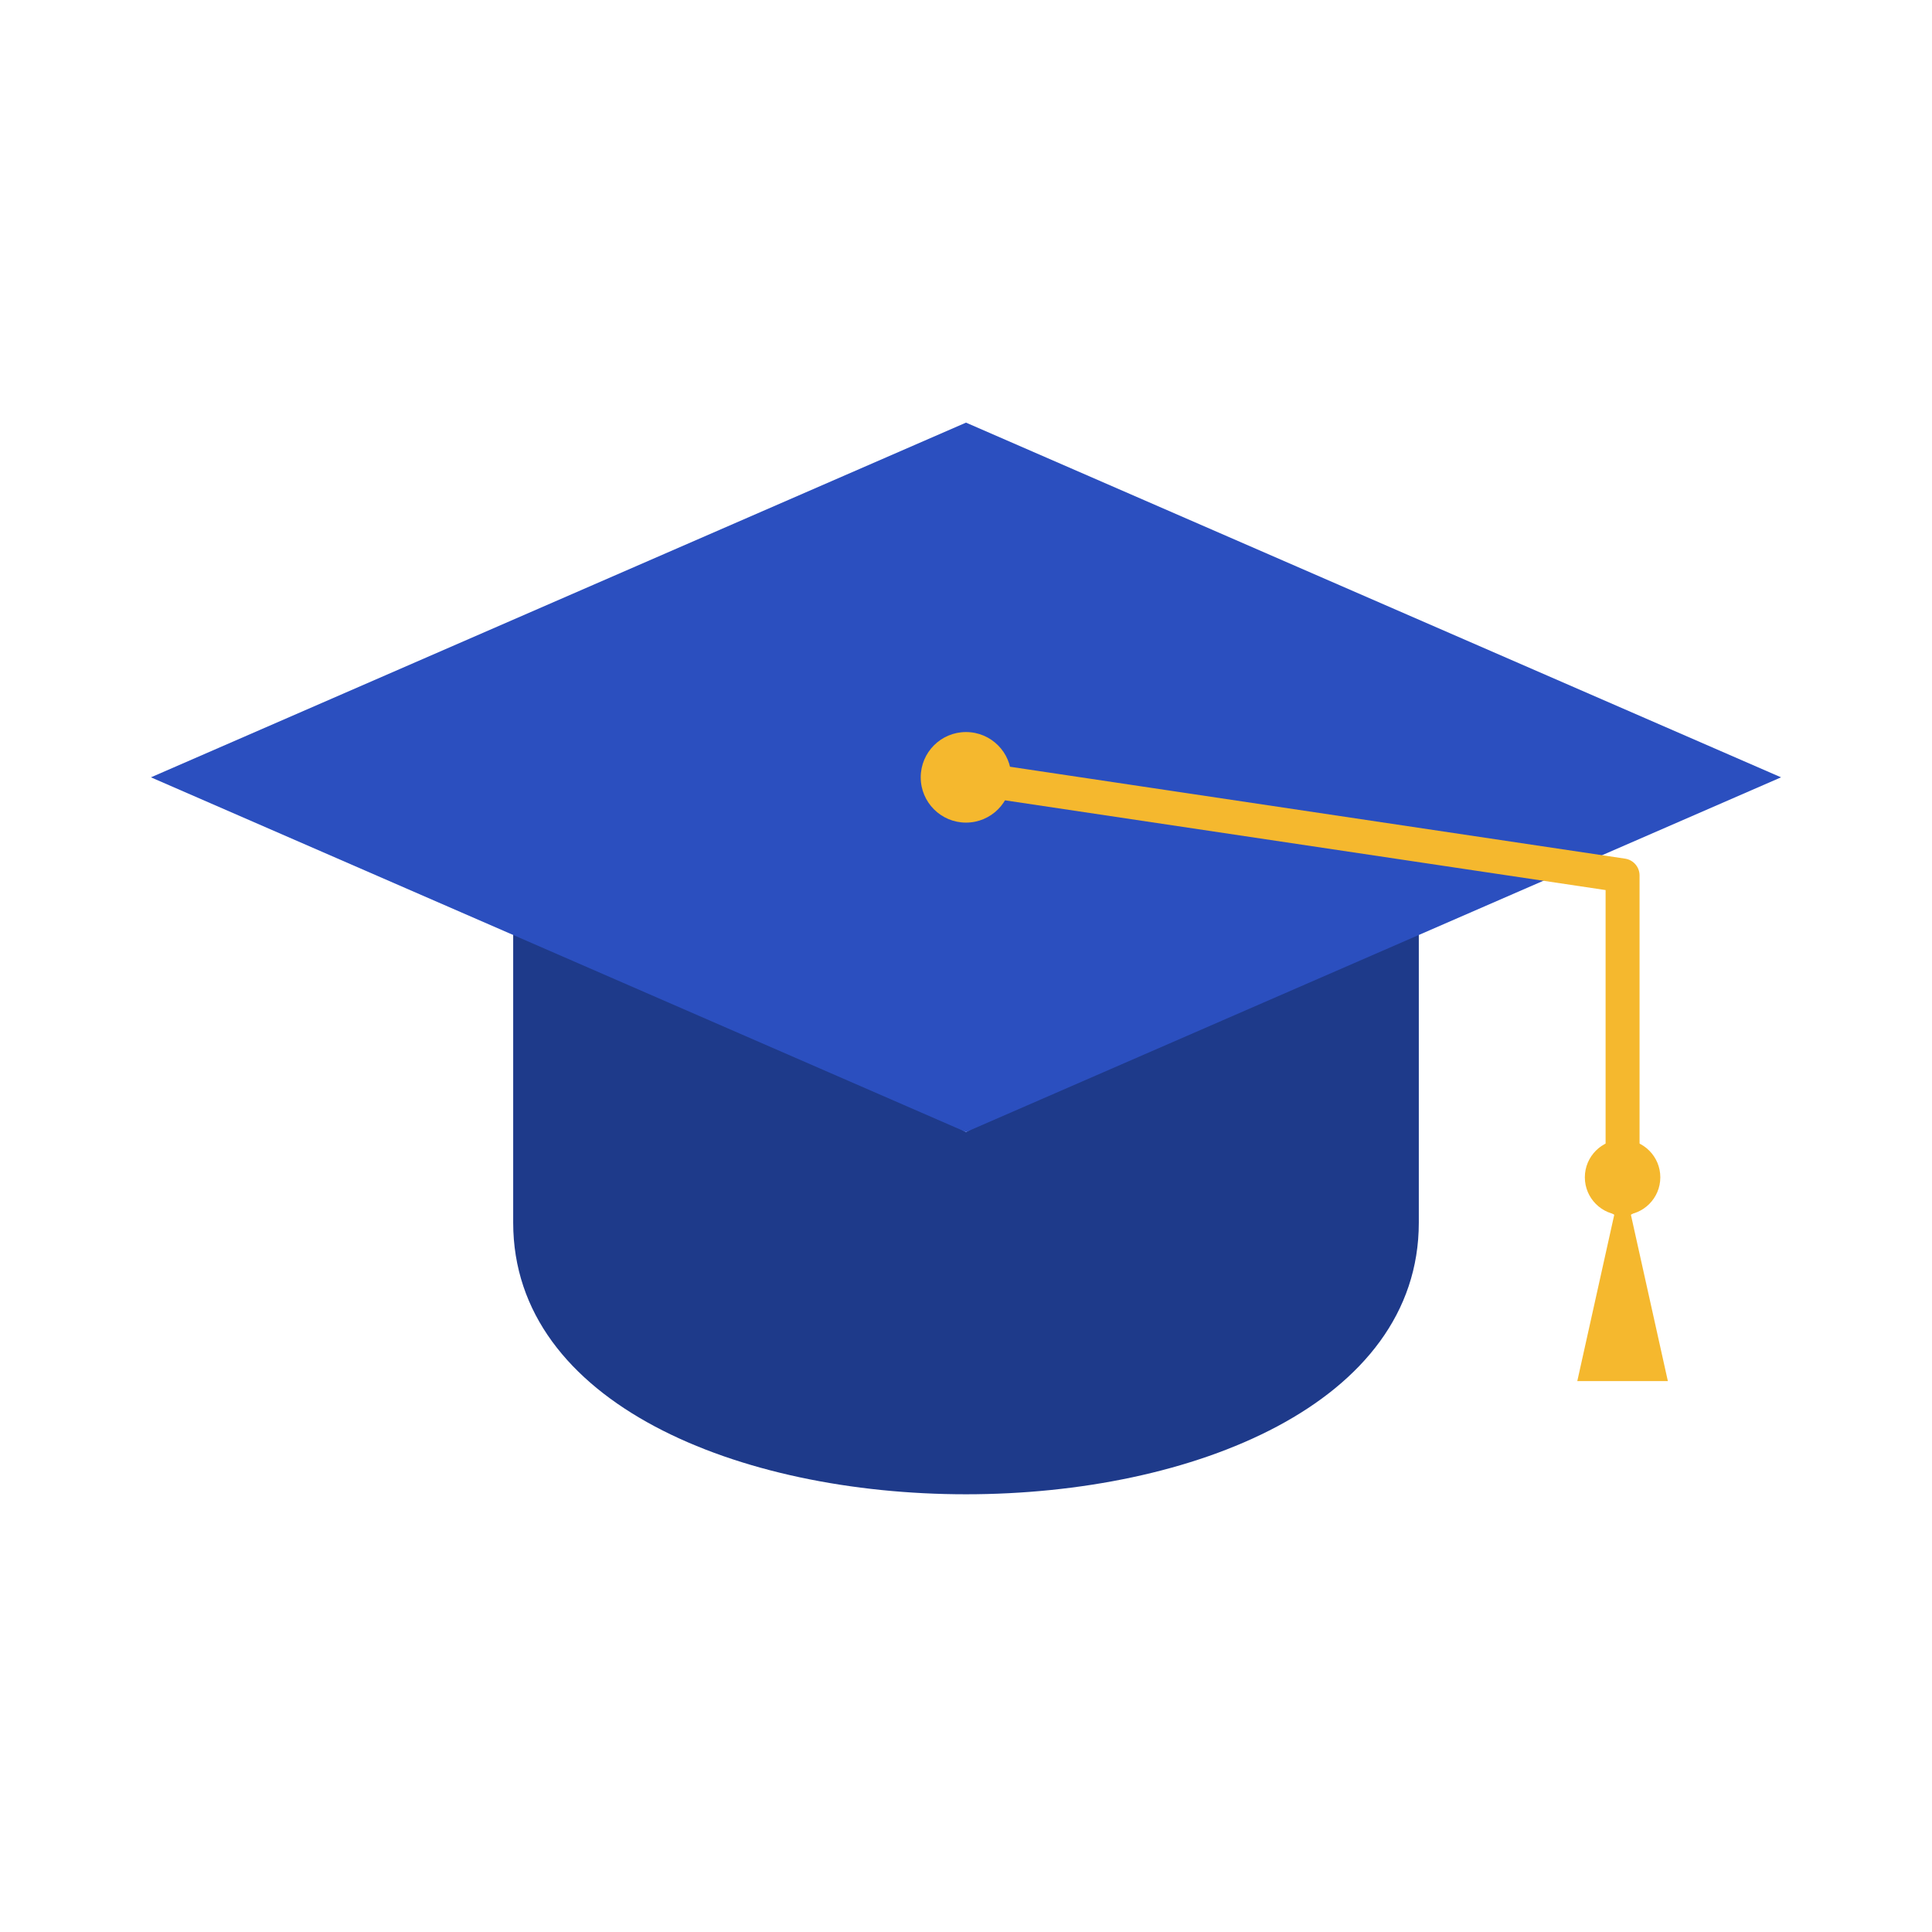
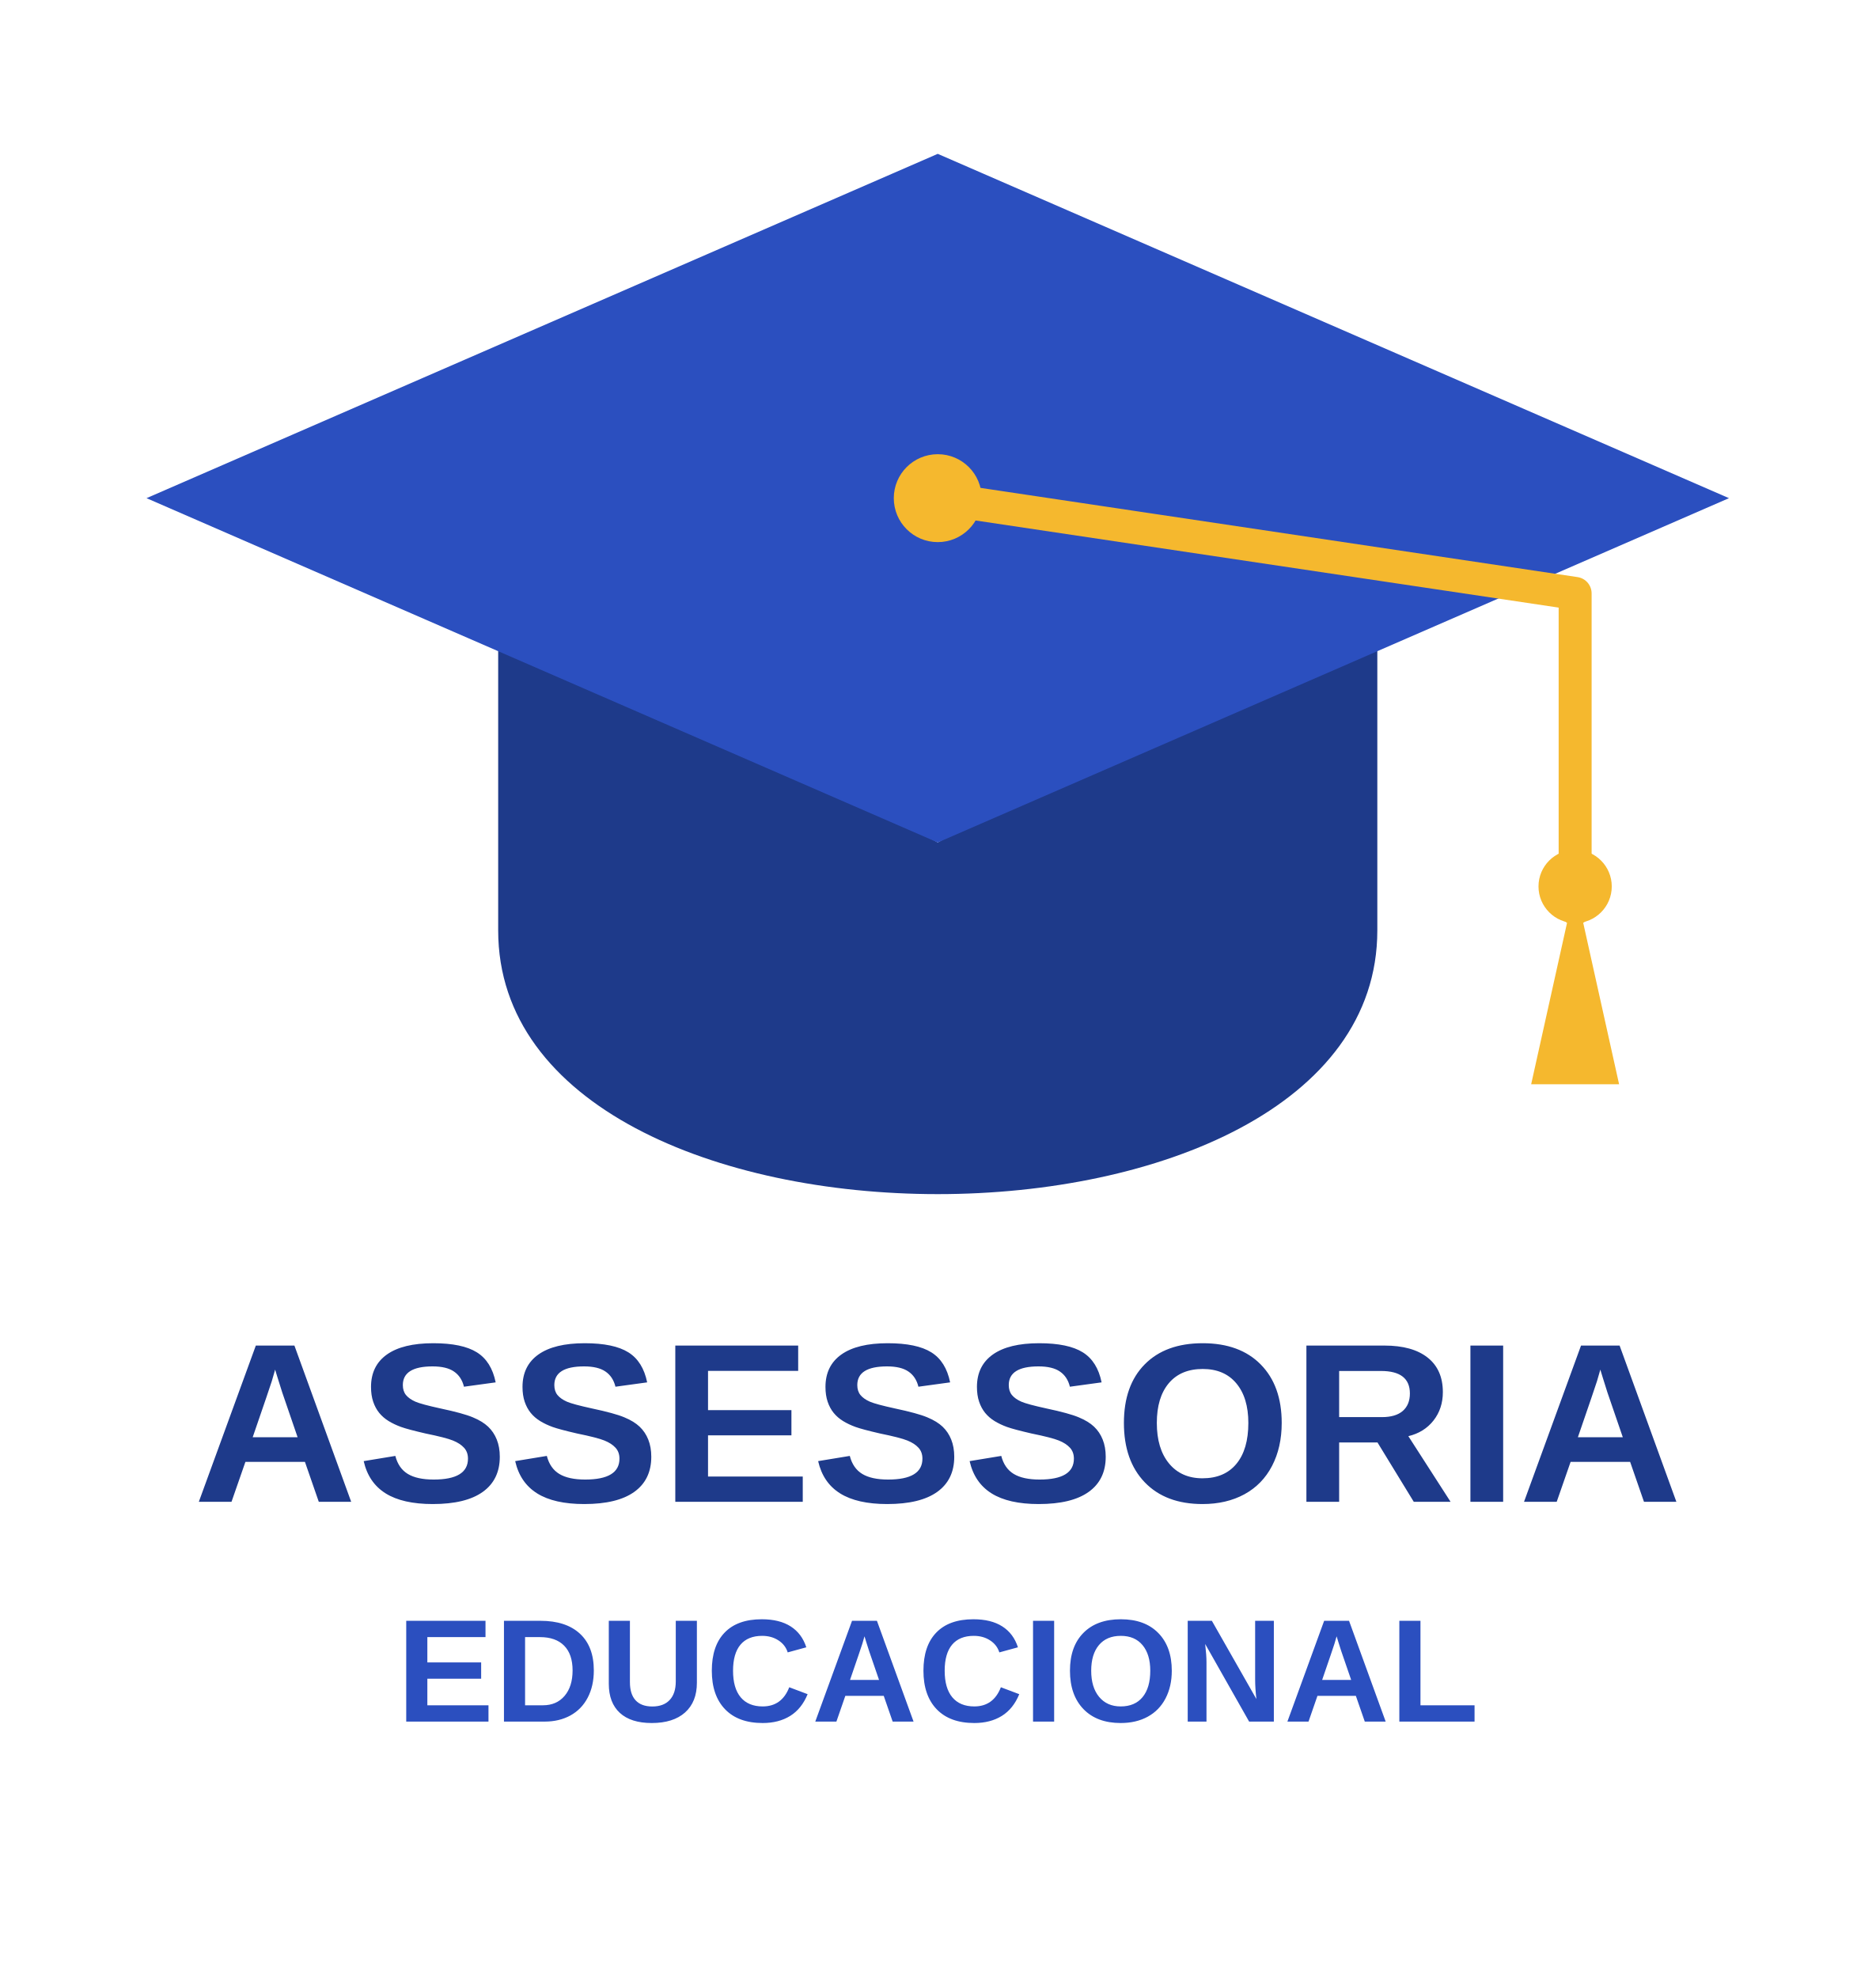
- <svg xmlns="http://www.w3.org/2000/svg" viewBox="0 0 512 512" width="512" height="512" role="img" aria-label="Chapéu de formatura">
+ <svg xmlns="http://www.w3.org/2000/svg" viewBox="0 70 512 540" width="512" height="540" role="img" aria-label="Chapéu de formatura">
  <path d="M136 232 V324 C136 372 196 396 256 396 C316 396 376 372 376 324 V232 L256 300 Z" fill="#1E3A8A" />
  <path d="M256 112 L472 206 L256 300 L40 206 Z" fill="#2B4FBF" />
  <circle cx="256" cy="206" r="12" fill="#F5B82E" />
  <path d="M256 206 L430 232 V318" fill="none" stroke="#F5B82E" stroke-width="9" stroke-linecap="round" stroke-linejoin="round" />
  <path d="M430 312 L418 366 H442 Z" fill="#F5B82E" />
  <circle cx="430" cy="312" r="10" fill="#F5B82E" />
+   <g font-family="'Montserrat','Helvetica Neue',Arial,sans-serif" text-anchor="middle">
+     <text x="256" y="480" font-size="62" font-weight="800" fill="#1E3A8A" textLength="420" lengthAdjust="spacingAndGlyphs">ASSESSORIA</text>
+     <text x="256" y="540" font-size="40" font-weight="600" fill="#2B4FBF" textLength="360" lengthAdjust="spacing">EDUCACIONAL</text>
+   </g>
</svg>
